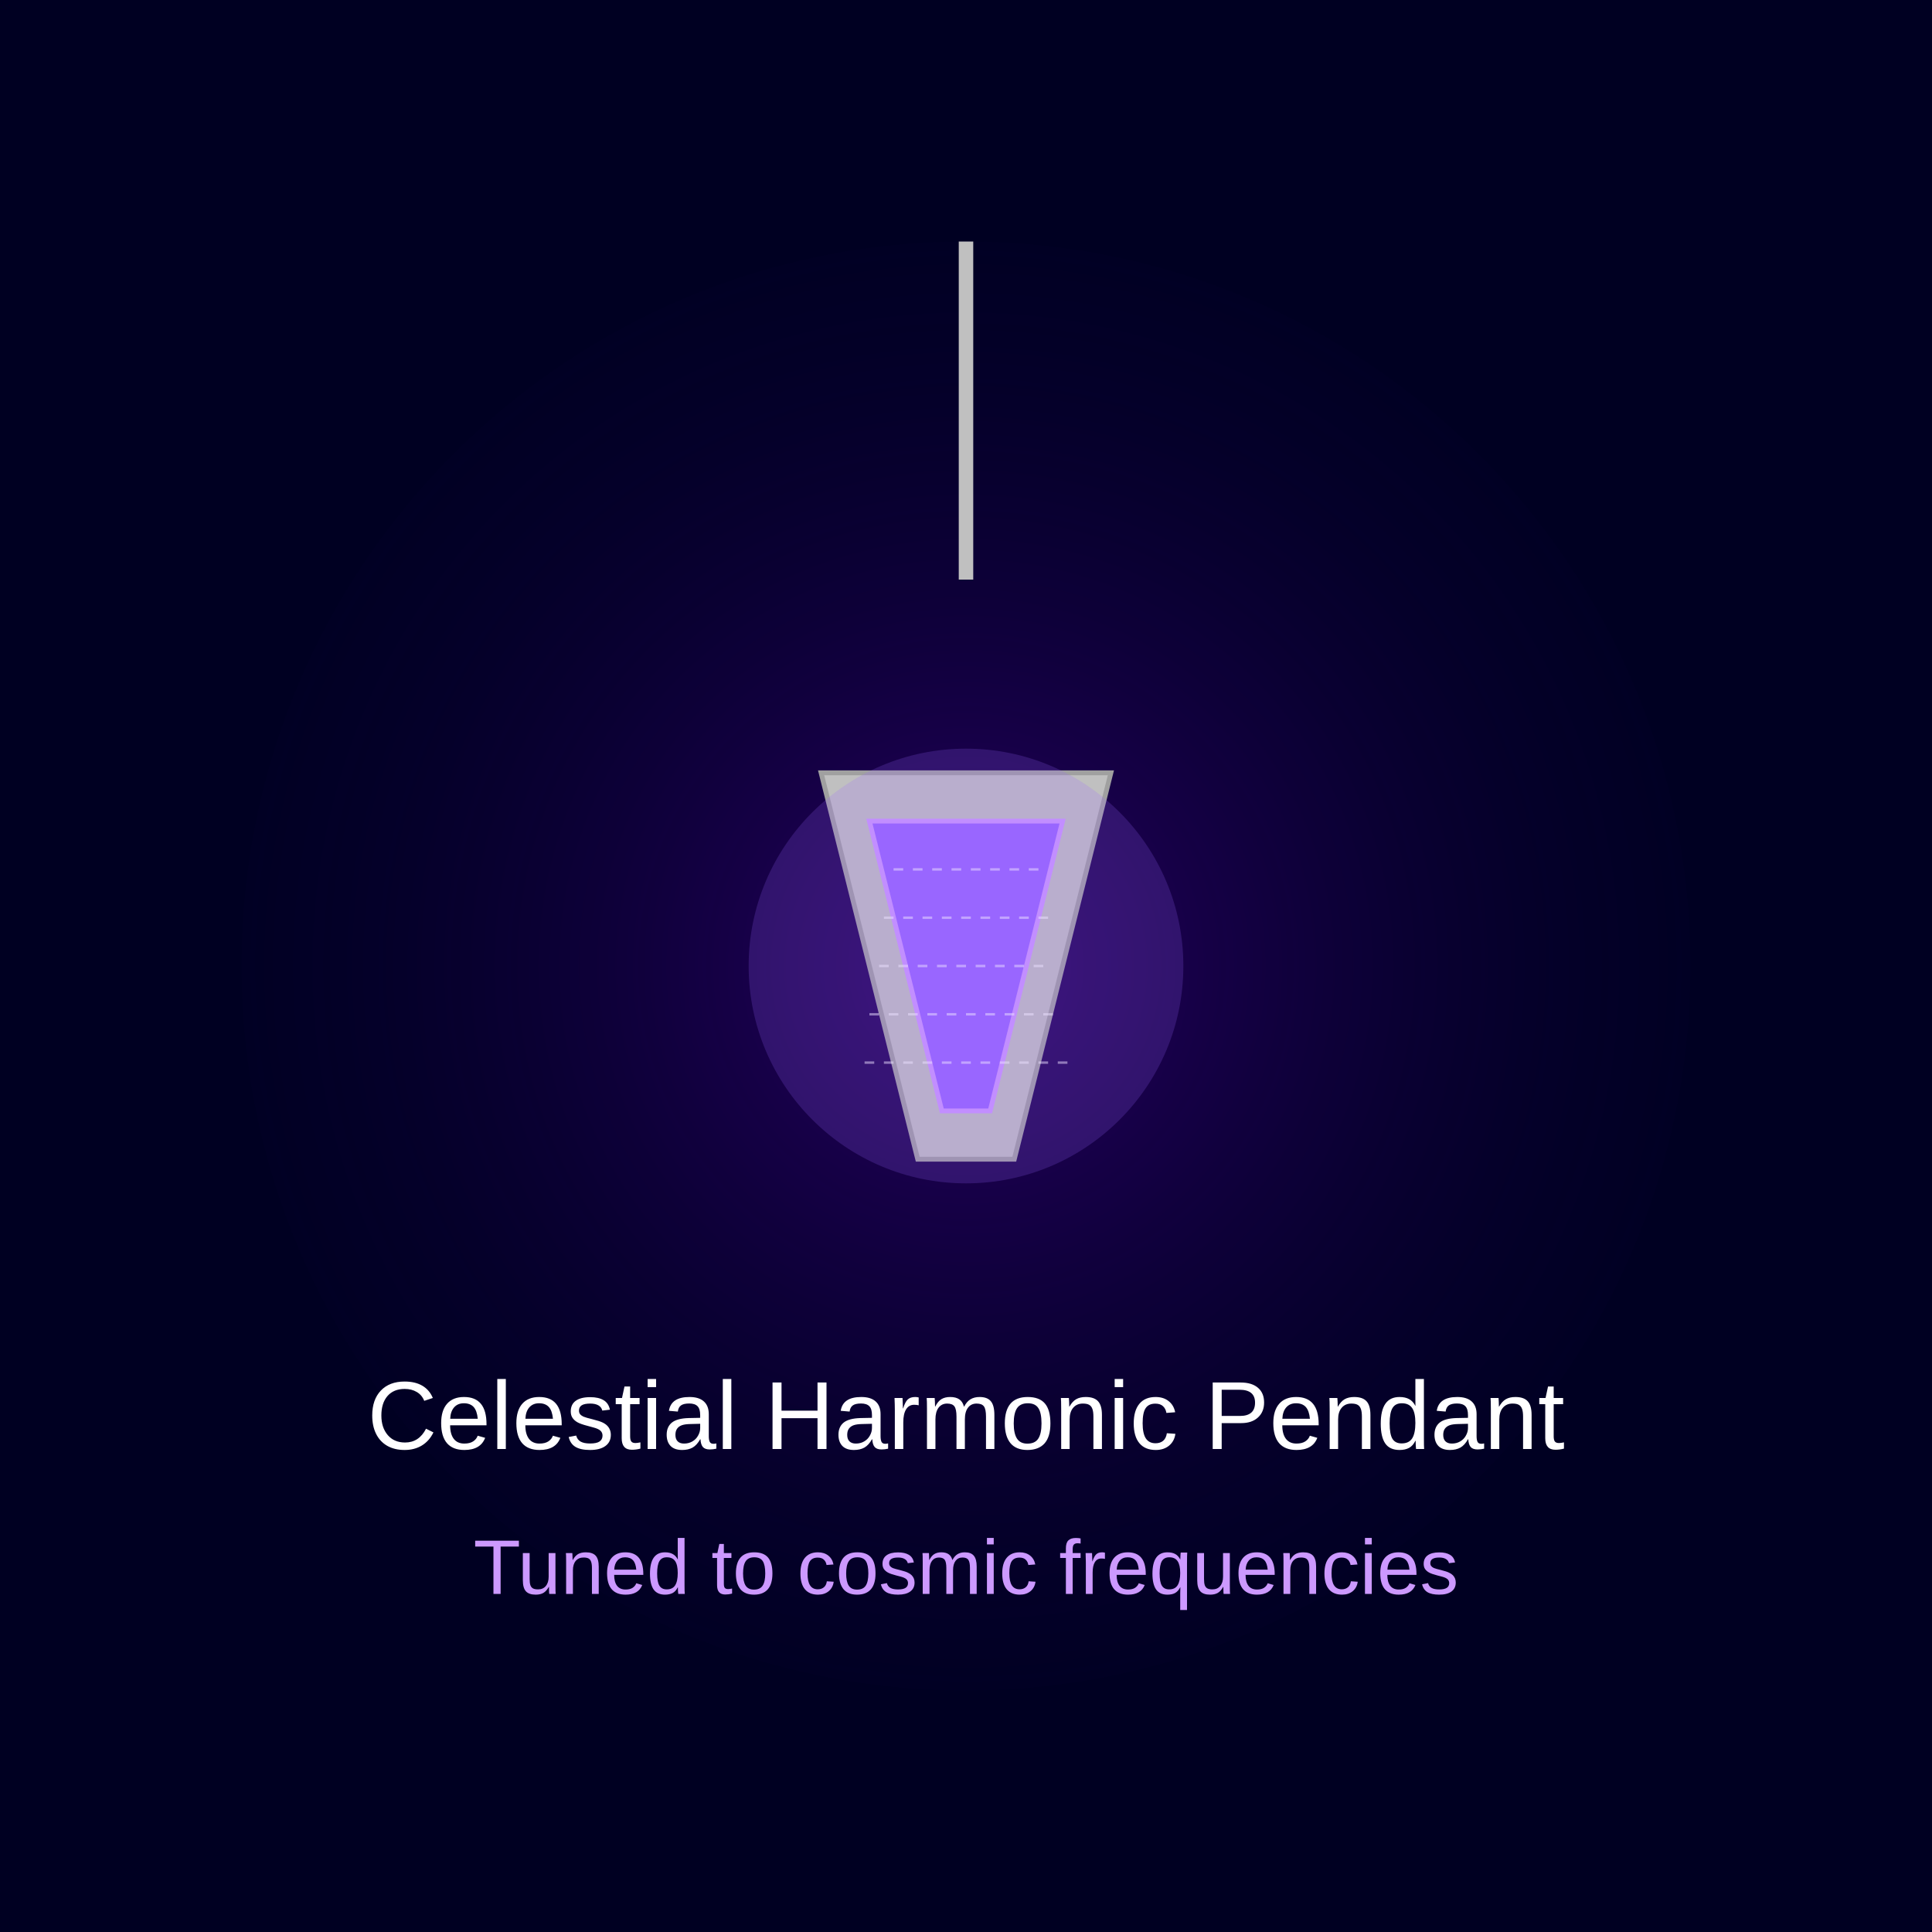
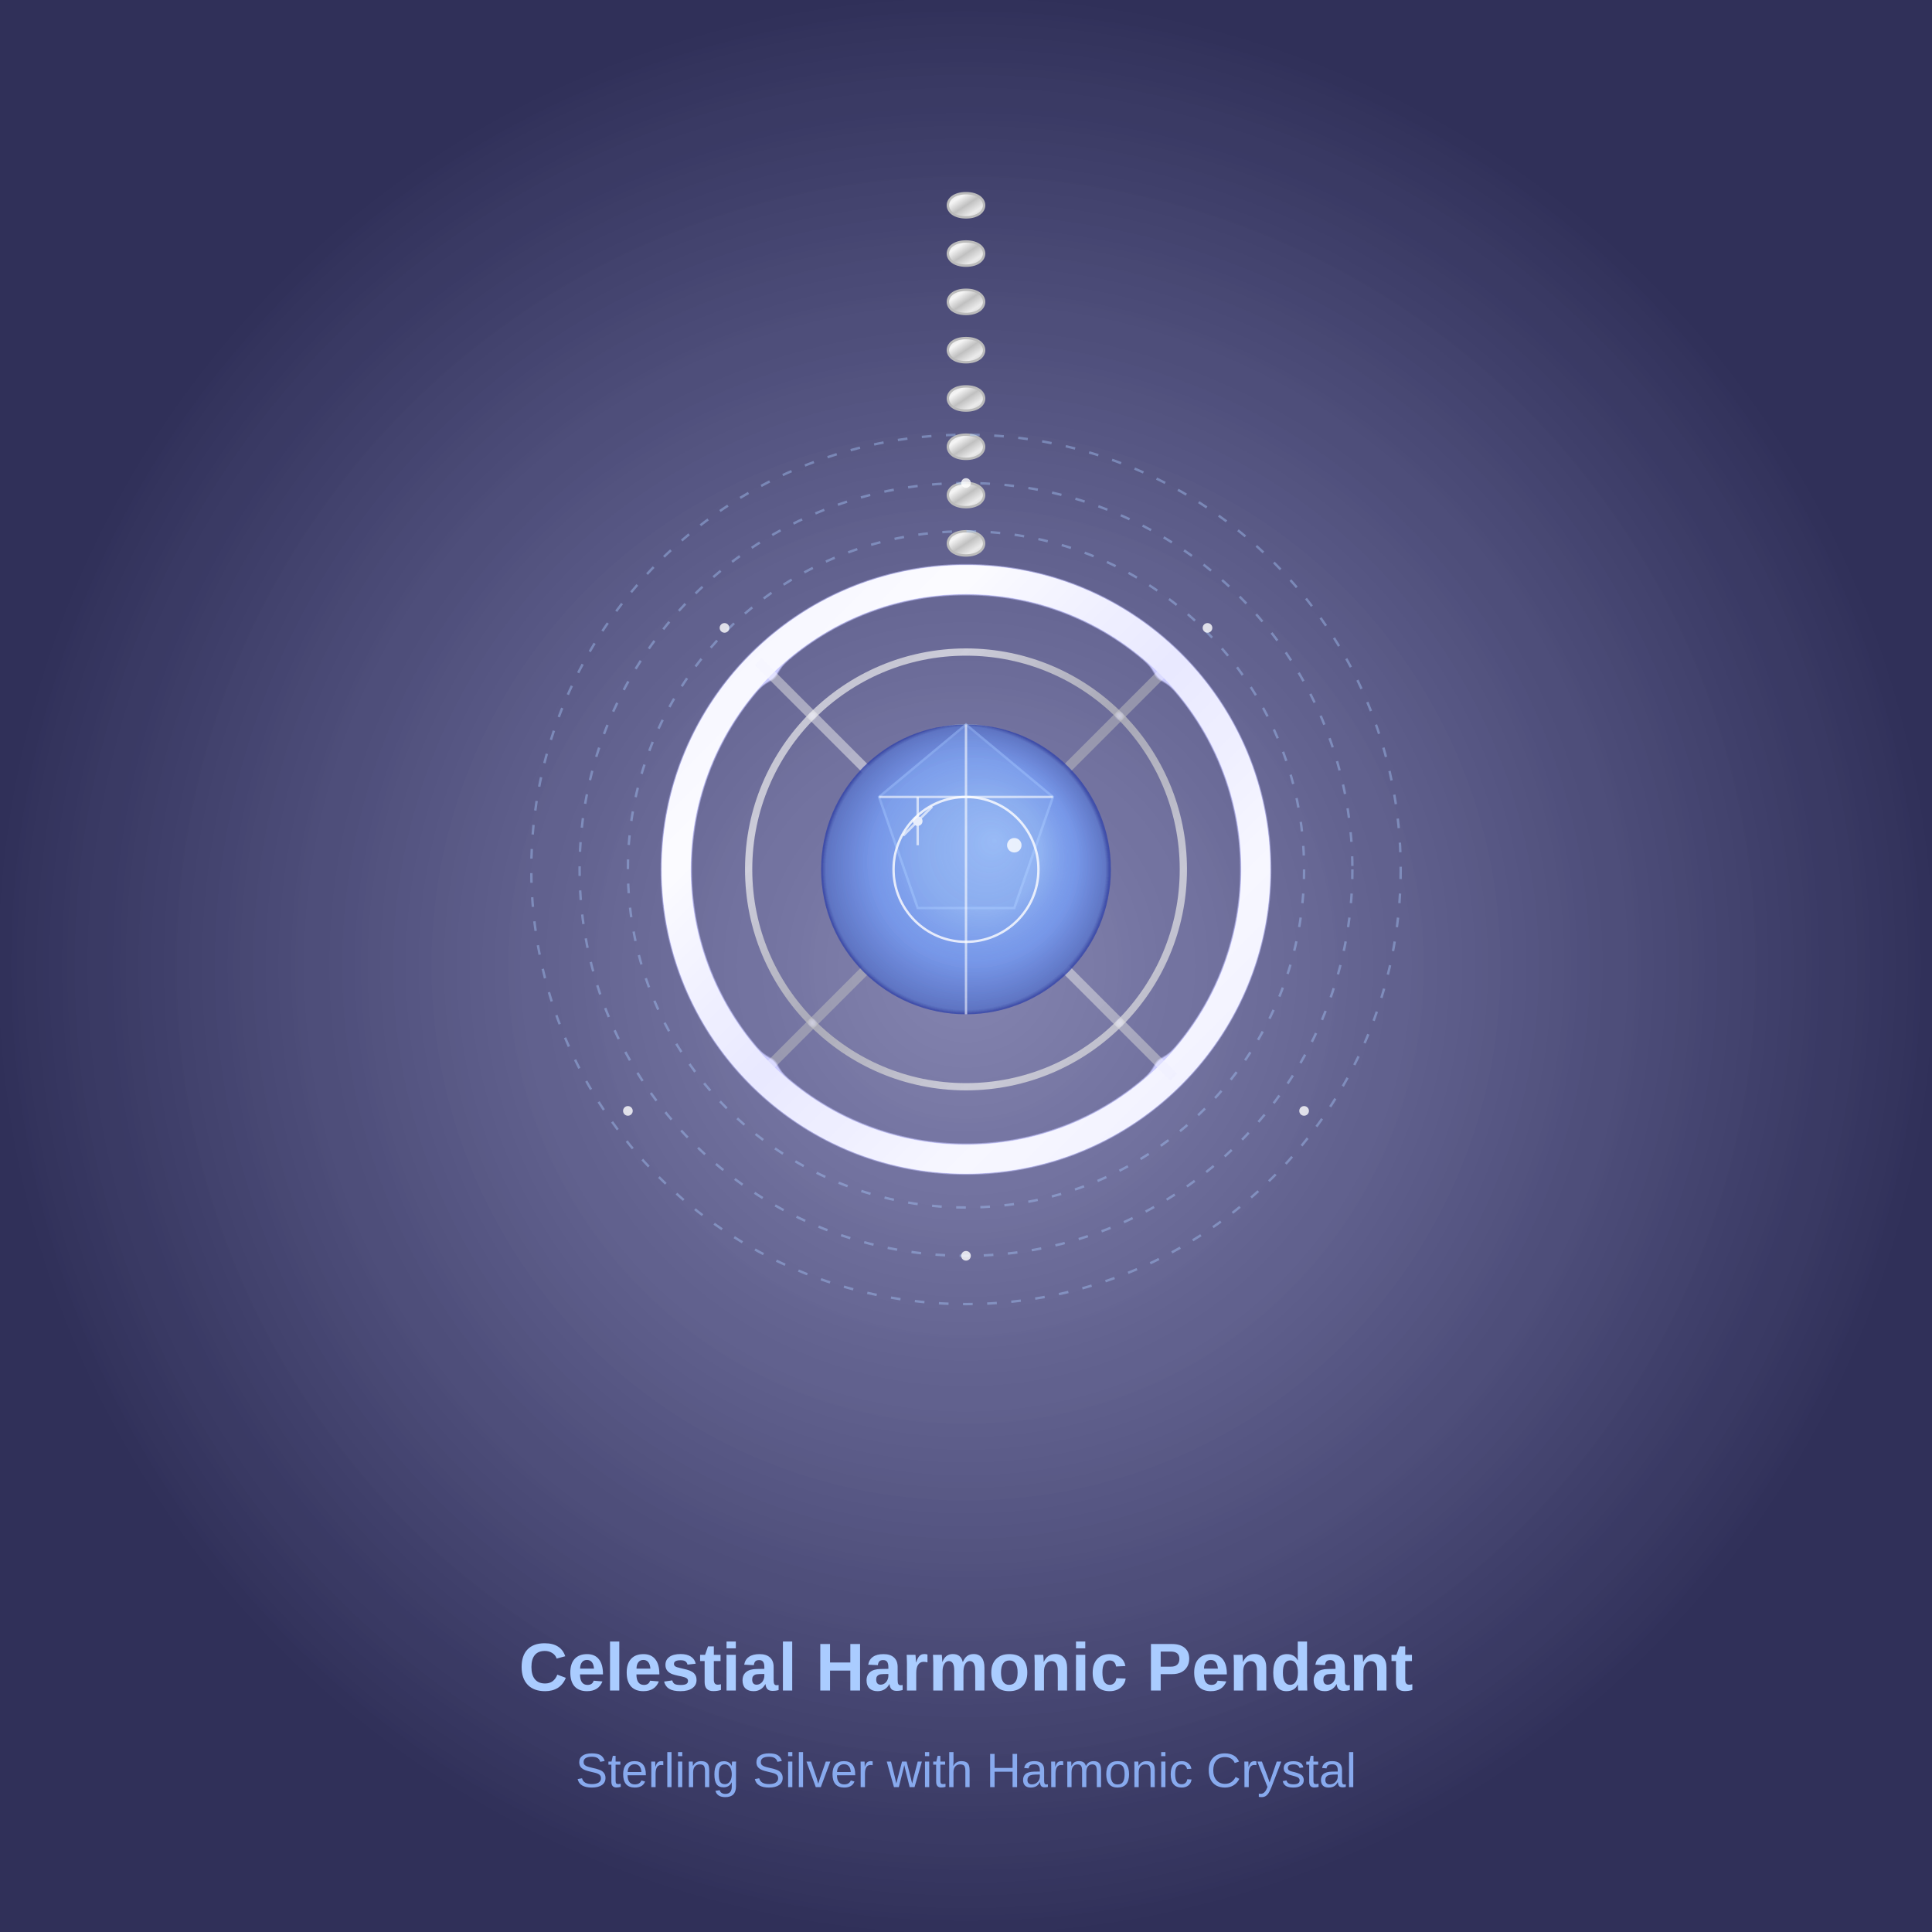
- <svg xmlns="http://www.w3.org/2000/svg" width="400" height="400">
-   <rect width="100%" height="100%" fill="#000022" />
-   <radialGradient id="aura" cx="50%" cy="50%" r="60%" fx="50%" fy="50%">
-     <stop offset="0%" stop-color="#6600cc" stop-opacity="0.4" />
-     <stop offset="100%" stop-color="#000022" stop-opacity="0" />
-   </radialGradient>
-   <circle cx="200" cy="200" r="150" fill="url(#aura)" />
-   <path d="M200,50 C200,50 200,120 200,120" stroke="#c0c0c0" stroke-width="3" fill="none" />
-   <path d="M170,160 L230,160 L210,240 L190,240 Z" fill="#c0c0c0" stroke="#a0a0a0" stroke-width="1" />
-   <path d="M180,170 L220,170 L205,230 L195,230 Z" fill="#9966ff" stroke="#cc99ff" stroke-width="1">
-     <animate attributeName="opacity" values="0.7;1;0.7" dur="3s" repeatCount="indefinite" />
-   </path>
-   <g stroke="#ffffff" stroke-width="0.5" opacity="0.5">
-     <path d="M185,180 L215,180" stroke-dasharray="2,2">
-       <animate attributeName="opacity" values="0.3;0.8;0.3" dur="4s" repeatCount="indefinite" />
-     </path>
-     <path d="M183,190 L217,190" stroke-dasharray="2,2">
-       <animate attributeName="opacity" values="0.3;0.8;0.3" dur="3.5s" repeatCount="indefinite" />
-     </path>
-     <path d="M182,200 L218,200" stroke-dasharray="2,2">
-       <animate attributeName="opacity" values="0.3;0.8;0.3" dur="5s" repeatCount="indefinite" />
-     </path>
-     <path d="M180,210 L220,210" stroke-dasharray="2,2">
-       <animate attributeName="opacity" values="0.3;0.8;0.3" dur="4.5s" repeatCount="indefinite" />
-     </path>
-     <path d="M179,220 L221,220" stroke-dasharray="2,2">
-       <animate attributeName="opacity" values="0.3;0.8;0.3" dur="3.8s" repeatCount="indefinite" />
-     </path>
+ <svg xmlns="http://www.w3.org/2000/svg" width="400" height="400" viewBox="0 0 400 400">
+   <defs>
+     <linearGradient id="silver-gradient" x1="0%" y1="0%" x2="100%" y2="100%">
+       <stop offset="0%" stop-color="#E0E0E0" />
+       <stop offset="25%" stop-color="#F5F5F5" />
+       <stop offset="50%" stop-color="#C0C0C0" />
+       <stop offset="75%" stop-color="#EBEBEB" />
+       <stop offset="100%" stop-color="#D0D0D0" />
+     </linearGradient>
+     <radialGradient id="crystal-gradient" cx="50%" cy="50%" r="50%" fx="60%" fy="40%">
+       <stop offset="0%" stop-color="#AACCFF" stop-opacity="0.9" />
+       <stop offset="40%" stop-color="#88AAEE" stop-opacity="0.8" />
+       <stop offset="70%" stop-color="#5577DD" stop-opacity="0.7" />
+       <stop offset="100%" stop-color="#3344AA" stop-opacity="0.8" />
+     </radialGradient>
+     <radialGradient id="cosmic-bg" cx="50%" cy="50%" r="50%" fx="50%" fy="50%">
+       <stop offset="0%" stop-color="#191970" stop-opacity="0.5" />
+       <stop offset="100%" stop-color="#000033" stop-opacity="0.8" />
+     </radialGradient>
+     <filter id="crystal-glow" x="-50%" y="-50%" width="200%" height="200%">
+       <feGaussianBlur in="SourceGraphic" stdDeviation="4" result="blur" />
+       <feColorMatrix in="blur" type="matrix" values="0 0 0 0 0.4  0 0 0 0 0.6  0 0 0 0 1  0 0 0 18 -7" result="glow" />
+       <feComposite in="SourceGraphic" in2="glow" operator="over" />
+     </filter>
+     <filter id="vibration-glow" x="-50%" y="-50%" width="200%" height="200%">
+       <feGaussianBlur in="SourceGraphic" stdDeviation="1.5" result="blur" />
+       <feColorMatrix in="blur" type="matrix" values="0 0 0 0 0.6  0 0 0 0 0.6  0 0 0 0 1  0 0 0 12 -5" result="glow" />
+       <feBlend in="SourceGraphic" in2="glow" mode="screen" />
+     </filter>
+   </defs>
+   <rect width="400" height="400" fill="url(#cosmic-bg)" />
+   <path d="M200 30 L200 120" stroke="url(#silver-gradient)" stroke-width="3" fill="none" />
+   <g>
+     <path d="M200 40 C195 40, 195 45, 200 45 C205 45, 205 40, 200 40" fill="url(#silver-gradient)" stroke="#BBB" stroke-width="0.5" />
+     <path d="M200 50 C195 50, 195 55, 200 55 C205 55, 205 50, 200 50" fill="url(#silver-gradient)" stroke="#BBB" stroke-width="0.5" />
+     <path d="M200 60 C195 60, 195 65, 200 65 C205 65, 205 60, 200 60" fill="url(#silver-gradient)" stroke="#BBB" stroke-width="0.5" />
+     <path d="M200 70 C195 70, 195 75, 200 75 C205 75, 205 70, 200 70" fill="url(#silver-gradient)" stroke="#BBB" stroke-width="0.5" />
+     <path d="M200 80 C195 80, 195 85, 200 85 C205 85, 205 80, 200 80" fill="url(#silver-gradient)" stroke="#BBB" stroke-width="0.5" />
+     <path d="M200 90 C195 90, 195 95, 200 95 C205 95, 205 90, 200 90" fill="url(#silver-gradient)" stroke="#BBB" stroke-width="0.5" />
+     <path d="M200 100 C195 100, 195 105, 200 105 C205 105, 205 100, 200 100" fill="url(#silver-gradient)" stroke="#BBB" stroke-width="0.5" />
+     <path d="M200 110 C195 110, 195 115, 200 115 C205 115, 205 110, 200 110" fill="url(#silver-gradient)" stroke="#BBB" stroke-width="0.5" />
  </g>
-   <circle cx="200" cy="200" r="45" fill="#9966ff" opacity="0.2">
-     <animate attributeName="r" values="40;50;40" dur="4s" repeatCount="indefinite" />
-     <animate attributeName="opacity" values="0.1;0.3;0.1" dur="4s" repeatCount="indefinite" />
-   </circle>
-   <text x="200" y="300" font-family="Arial" font-size="20" text-anchor="middle" fill="white">Celestial Harmonic Pendant</text>
-   <text x="200" y="330" font-family="Arial" font-size="16" text-anchor="middle" fill="#cc99ff">Tuned to cosmic frequencies</text>
+   <g filter="url(#vibration-glow)">
+     <circle cx="200" cy="180" r="60" fill="none" stroke="url(#silver-gradient)" stroke-width="6" />
+     <path d="M200 120 L200 240" fill="none" stroke="url(#silver-gradient)" stroke-width="2" opacity="0.7" />
+     <path d="M140 180 L260 180" fill="none" stroke="url(#silver-gradient)" stroke-width="2" opacity="0.7" />
+     <path d="M157 137 L243 223" fill="none" stroke="url(#silver-gradient)" stroke-width="2" opacity="0.5" />
+     <path d="M157 223 L243 137" fill="none" stroke="url(#silver-gradient)" stroke-width="2" opacity="0.5" />
+     <circle cx="200" cy="180" r="45" fill="none" stroke="url(#silver-gradient)" stroke-width="1.5" opacity="0.7" />
+   </g>
+   <g filter="url(#crystal-glow)">
+     <circle cx="200" cy="180" r="30" fill="url(#crystal-gradient)" />
+     <path d="M200 150 L218 165 L210 188 L190 188 L182 165 Z" fill="#88AAEE" opacity="0.5" stroke="#AACCFF" stroke-width="0.5" />
+     <path d="M200 150 L200 210 M182 165 L218 165" fill="none" stroke="#FFFFFF" stroke-width="0.5" opacity="0.6" />
+     <circle cx="200" cy="180" r="15" fill="none" stroke="#FFFFFF" stroke-width="0.5" opacity="0.8" />
+   </g>
+   <g opacity="0.4" filter="url(#vibration-glow)">
+     <circle cx="200" cy="180" r="70" fill="none" stroke="#AACCFF" stroke-width="0.5" stroke-dasharray="2,3" />
+     <circle cx="200" cy="180" r="80" fill="none" stroke="#AACCFF" stroke-width="0.5" stroke-dasharray="2,3" />
+     <circle cx="200" cy="180" r="90" fill="none" stroke="#AACCFF" stroke-width="0.5" stroke-dasharray="2,3" />
+   </g>
+   <g filter="url(#crystal-glow)" opacity="0.8">
+     <circle cx="150" cy="130" r="1" fill="white" />
+     <circle cx="250" cy="130" r="1" fill="white" />
+     <circle cx="130" cy="230" r="1" fill="white" />
+     <circle cx="270" cy="230" r="1" fill="white" />
+     <circle cx="200" cy="100" r="1" fill="white" />
+     <circle cx="200" cy="260" r="1" fill="white" />
+     <circle cx="190" cy="170" r="1" fill="white" />
+     <circle cx="210" cy="175" r="1.5" fill="white" />
+     <path d="M187 173 L193 167 M190 165 L190 175" stroke="white" stroke-width="0.5" opacity="0.8" />
+   </g>
+   <text x="200" y="350" text-anchor="middle" font-family="Arial, sans-serif" font-size="14" fill="#AACCFF" font-weight="bold">
+     Celestial Harmonic Pendant
+   </text>
+   <text x="200" y="370" text-anchor="middle" font-family="Arial, sans-serif" font-size="10" fill="#88AAEE">
+     Sterling Silver with Harmonic Crystal
+   </text>
</svg>
